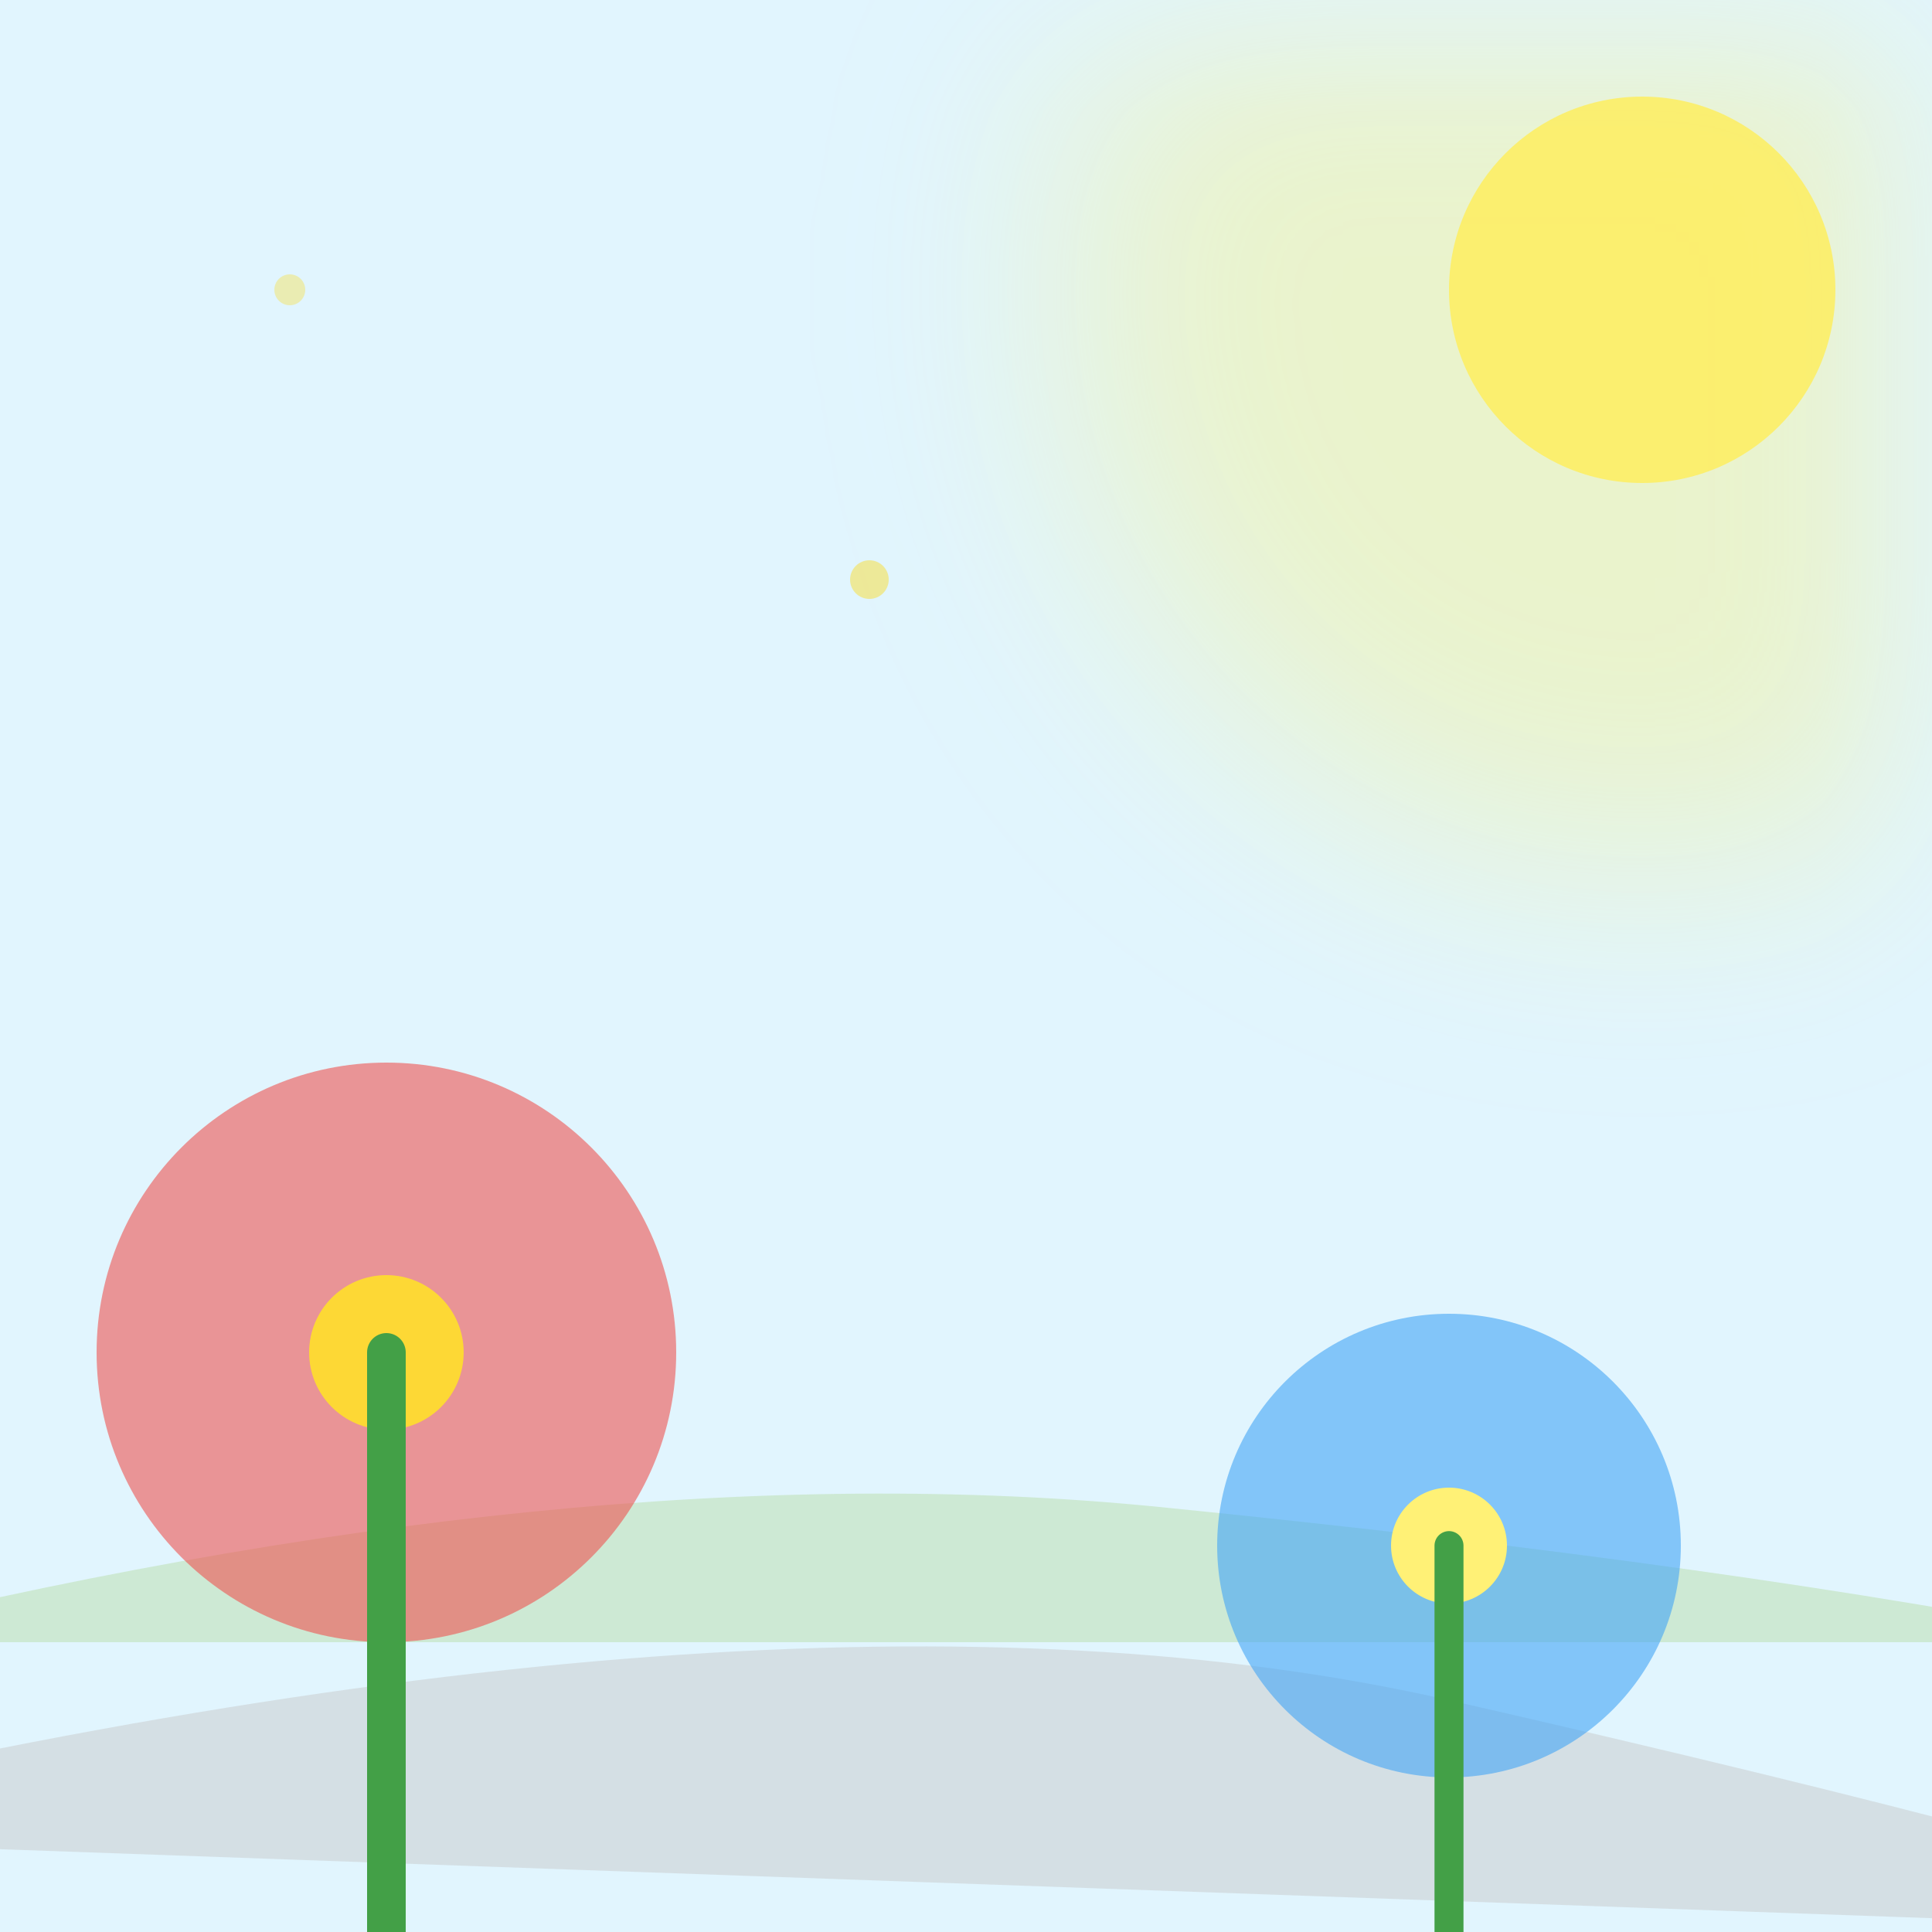
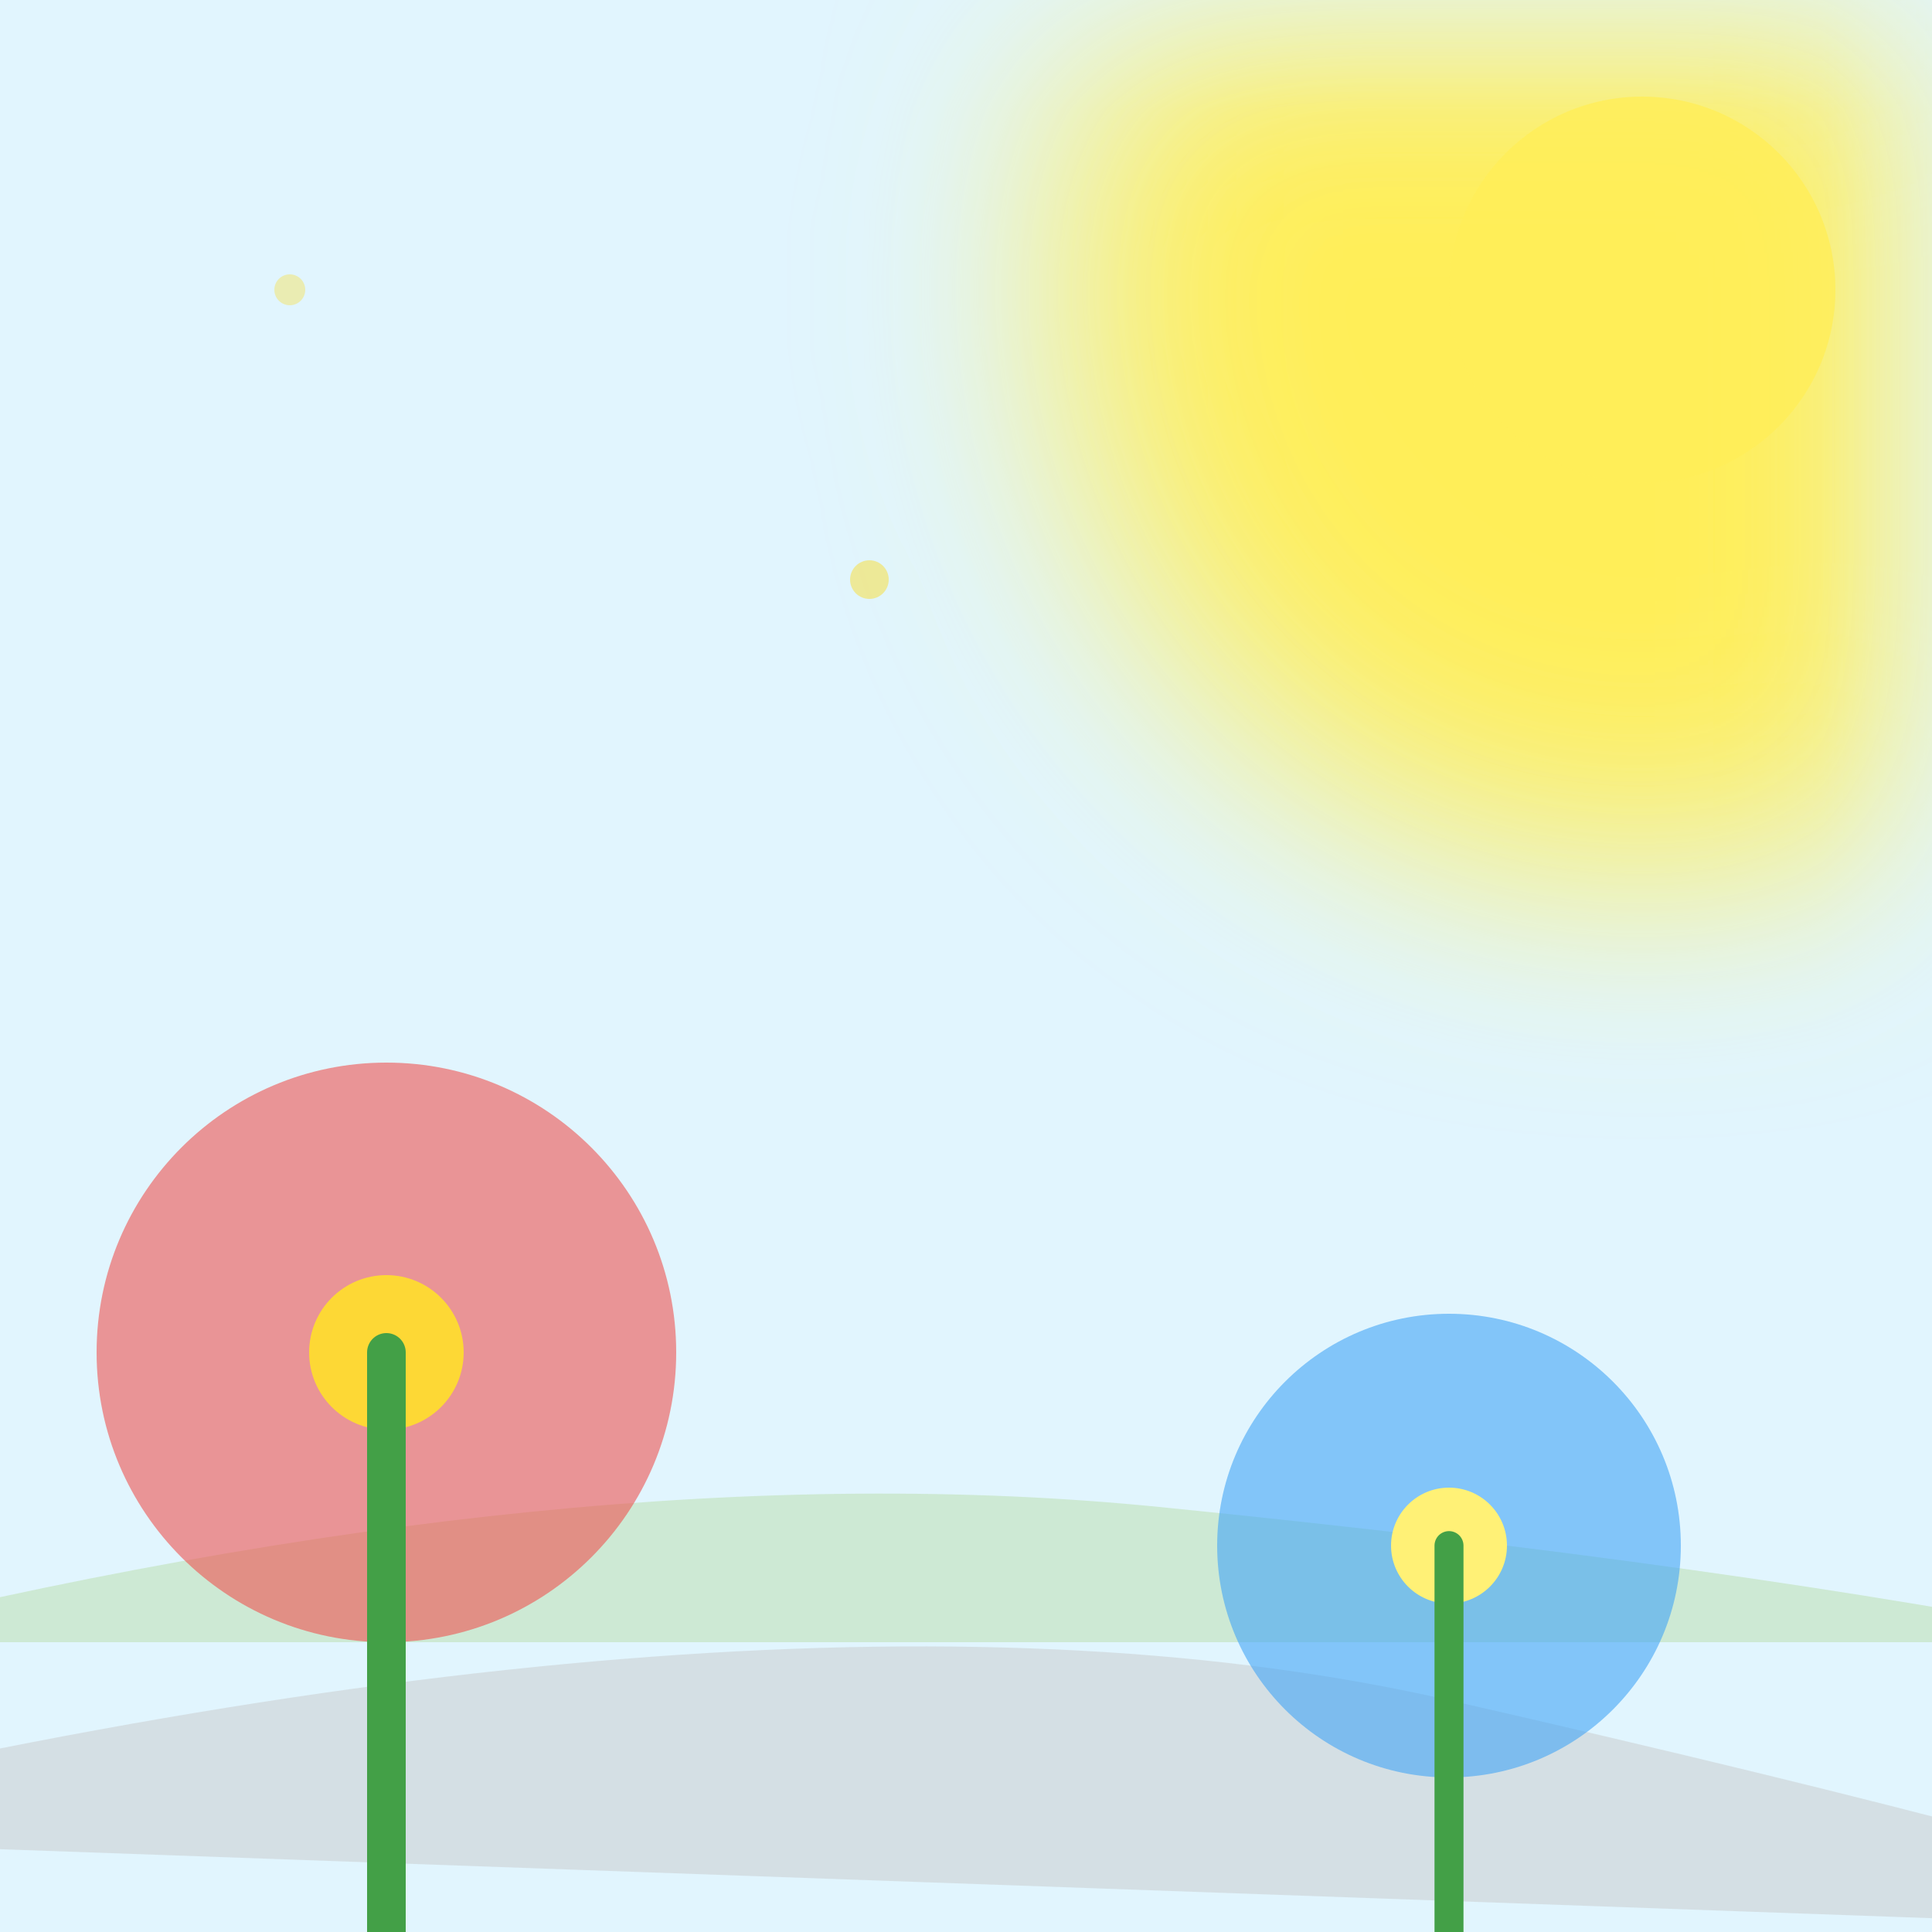
<svg xmlns="http://www.w3.org/2000/svg" viewBox="0 0 1000 1000">
  <rect width="1000" height="1000" fill="#E1F5FE" />
-   <circle cx="850" cy="150" r="300" fill="#FFEE58" opacity="0.3" filter="blur(60px)" />
+   <style>
+         .flower-sway { animation: flower-sway 8s infinite ease-in-out; transform-origin: center 1000px; }
+         .flower-sway:nth-child(2) { animation-delay: 1.5s; }
+         @keyframes flower-sway {
+             0%, 100% { transform: rotate(-2deg); }
+             50% { transform: rotate(2deg); }
+         }
+         .sun-pulse { animation: sun-pulse 10s infinite alternate ease-in-out; transform-origin: 850px 150px; }
+         @keyframes sun-pulse {
+             from { transform: scale(1); opacity: 0.3; }
+             to { transform: scale(1.2); opacity: 0.5; }
+         }
+         .pollen-float { animation: pollen-float 12s infinite linear; }
+         @keyframes pollen-float {
+             0% { transform: translate(0, 0); }
+             50% { transform: translate(100px, -50px); }
+             100% { transform: translate(0, 0); }
+         }
+     </style>
+   <circle class="sun-pulse" cx="850" cy="150" r="300" fill="#FFEE58" filter="blur(60px)" />
  <circle cx="850" cy="150" r="100" fill="#FFEE58" opacity="0.8" />
  <path d="M-100 850 Q300 750 600 780 T1100 850" fill="#C8E6C9" opacity="0.8" />
  <path d="M-200 950 Q400 800 750 880 T1200 1000" fill="#A1887F" opacity="0.2" />
-   <circle cx="200" cy="700" r="150" fill="#EF5350" opacity="0.6" />
-   <circle cx="200" cy="700" r="40" fill="#FDD835" />
-   <path d="M200 700 L200 1000" stroke="#43A047" stroke-width="20" stroke-linecap="round" />
-   <circle cx="750" cy="800" r="120" fill="#42A5F5" opacity="0.6" />
-   <circle cx="750" cy="800" r="30" fill="#FFF176" />
-   <path d="M750 800 L750 1000" stroke="#43A047" stroke-width="15" stroke-linecap="round" />
-   <circle cx="450" cy="300" r="10" fill="gold" opacity="0.4" />
-   <circle cx="150" cy="150" r="8" fill="gold" opacity="0.3" />
+   <g class="flower-sway">
+     <circle cx="200" cy="700" r="150" fill="#EF5350" opacity="0.6" />
+     <circle cx="200" cy="700" r="40" fill="#FDD835" />
+     <path d="M200 700 L200 1000" stroke="#43A047" stroke-width="20" stroke-linecap="round" />
+   </g>
+   <g class="flower-sway">
+     <circle cx="750" cy="800" r="120" fill="#42A5F5" opacity="0.6" />
+     <circle cx="750" cy="800" r="30" fill="#FFF176" />
+     <path d="M750 800 L750 1000" stroke="#43A047" stroke-width="15" stroke-linecap="round" />
+   </g>
+   <circle class="pollen-float" cx="450" cy="300" r="10" fill="gold" opacity="0.4" />
+   <circle class="pollen-float" cx="150" cy="150" r="8" fill="gold" opacity="0.3" />
</svg>
